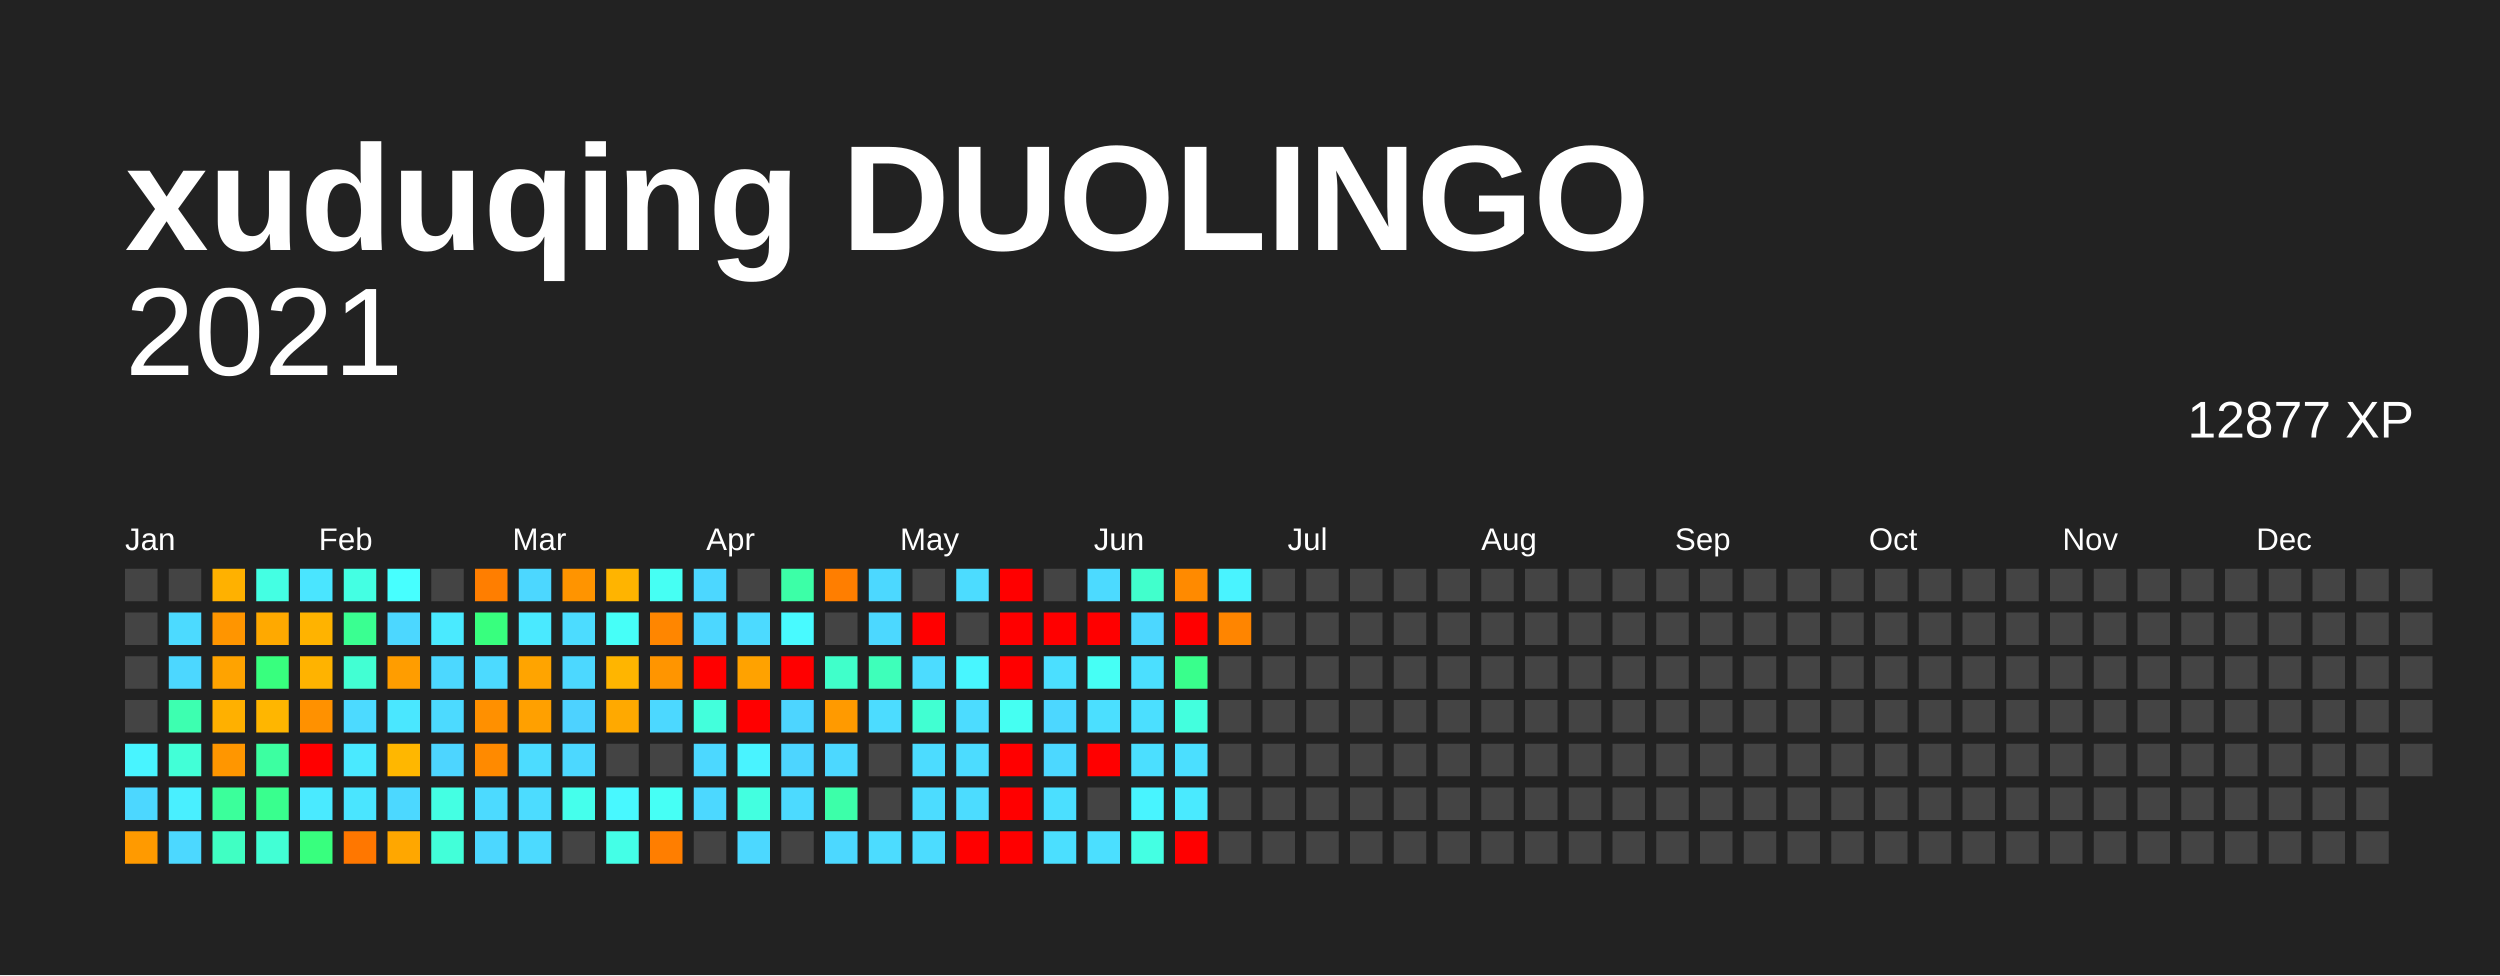
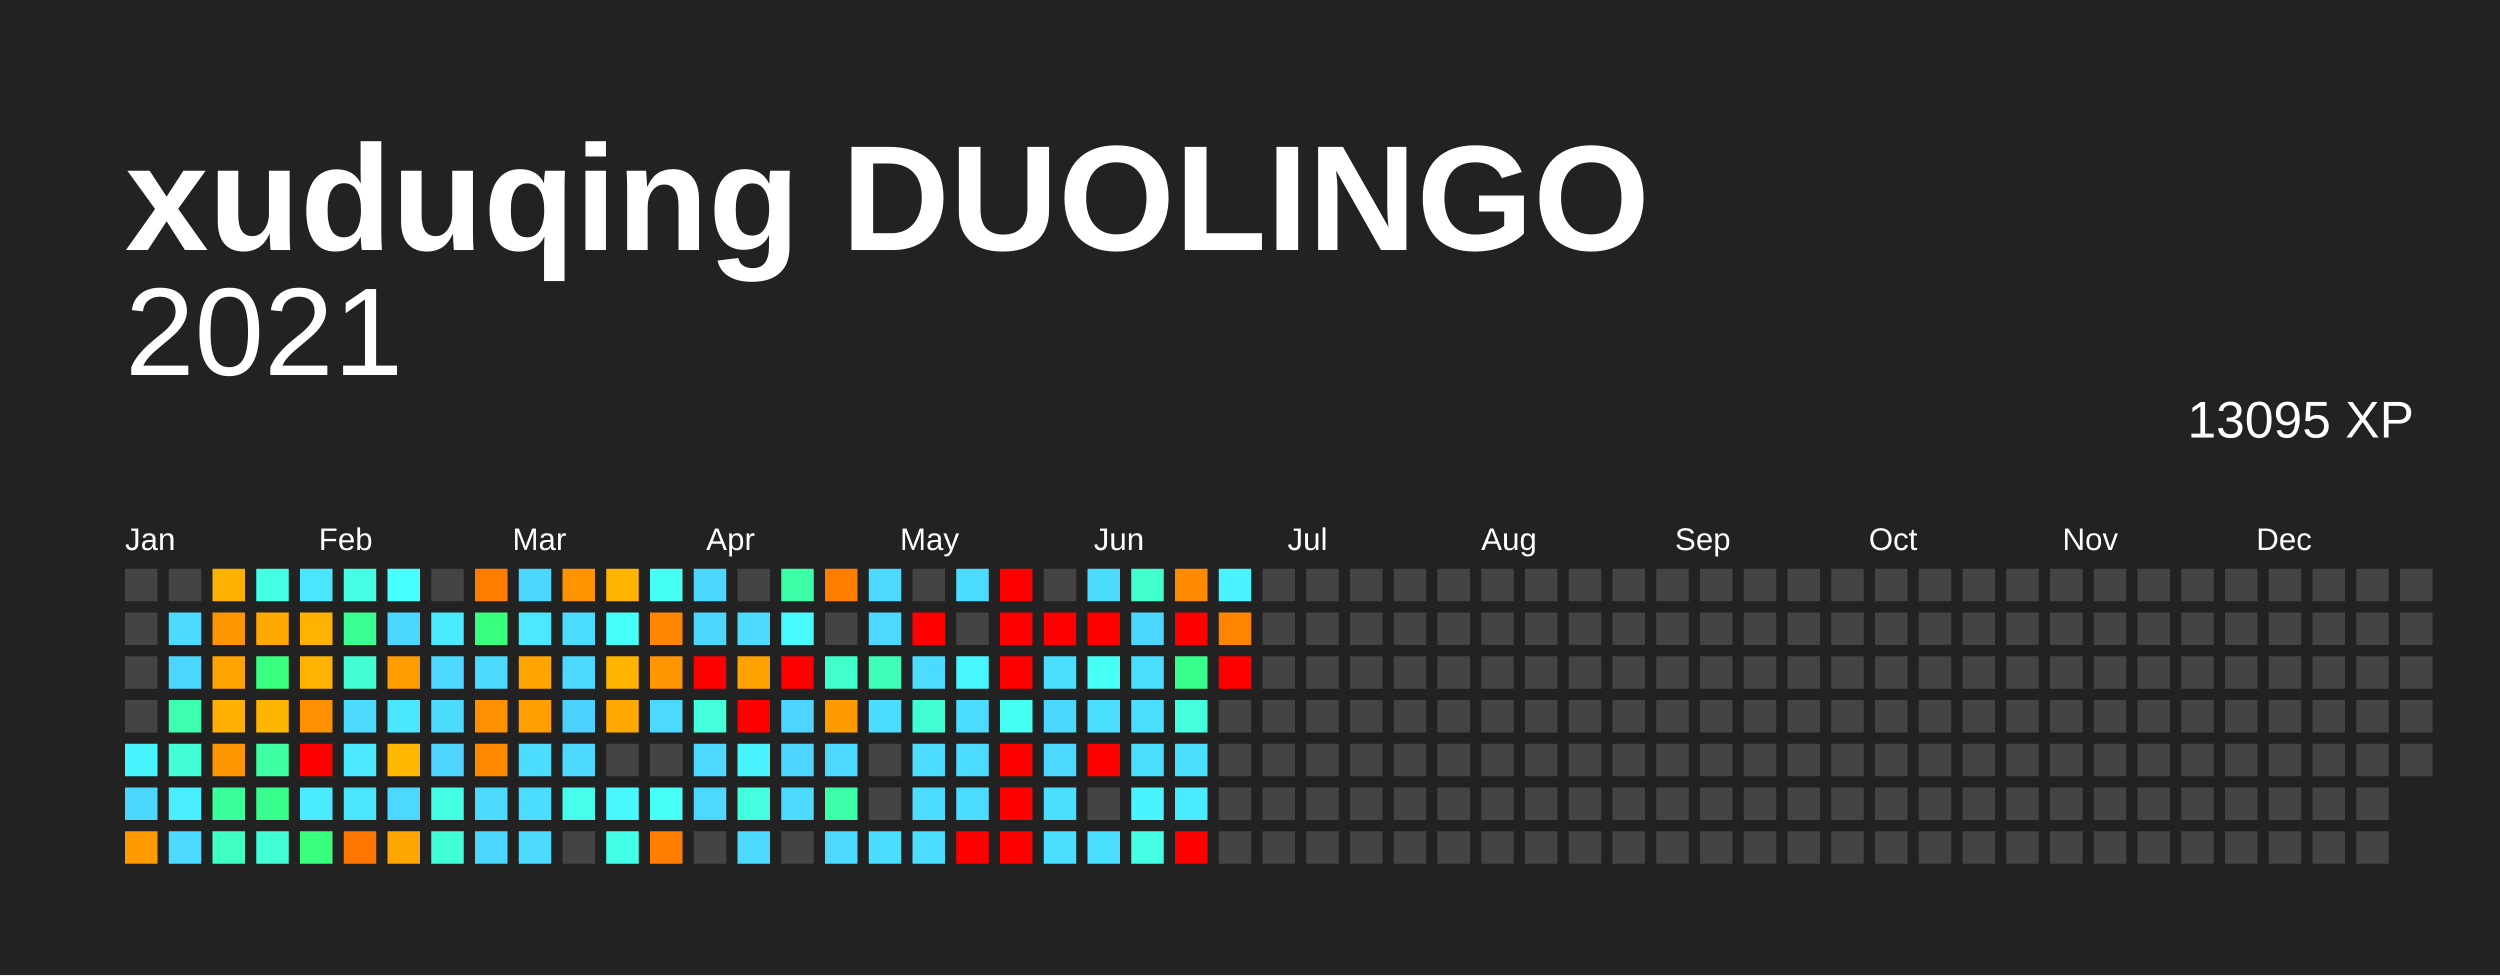
<svg xmlns="http://www.w3.org/2000/svg" baseProfile="full" height="78mm" version="1.1" viewBox="0,0,200,78" width="200mm">
  <defs />
  <rect fill="#222222" height="78" width="200" x="0" y="0" />
  <text fill="#FFFFFF" style="font-size:12px; font-family:Arial; font-weight:bold;" x="10" y="20">xuduqing DUOLINGO</text>
  <text alignment-baseline="hanging" fill="#FFFFFF" style="font-size:10.0px; font-family:Arial;" x="10" y="30">2021</text>
-   <text alignment-baseline="hanging" fill="#FFFFFF" style="font-size:4.125px; font-family:Arial;" x="175" y="35">12877 XP</text>
+   <text alignment-baseline="hanging" fill="#FFFFFF" style="font-size:4.125px; font-family:Arial;" x="175" y="35">13095 XP</text>
  <text fill="#FFFFFF" style="font-size:2.5px; font-family:Arial" x="10.0" y="44">Jan</text>
  <text fill="#FFFFFF" style="font-size:2.5px; font-family:Arial" x="25.5" y="44">Feb</text>
  <text fill="#FFFFFF" style="font-size:2.5px; font-family:Arial" x="41.0" y="44">Mar</text>
  <text fill="#FFFFFF" style="font-size:2.5px; font-family:Arial" x="56.5" y="44">Apr</text>
  <text fill="#FFFFFF" style="font-size:2.5px; font-family:Arial" x="72.0" y="44">May</text>
  <text fill="#FFFFFF" style="font-size:2.5px; font-family:Arial" x="87.5" y="44">Jun</text>
  <text fill="#FFFFFF" style="font-size:2.5px; font-family:Arial" x="103.0" y="44">Jul</text>
  <text fill="#FFFFFF" style="font-size:2.5px; font-family:Arial" x="118.5" y="44">Aug</text>
  <text fill="#FFFFFF" style="font-size:2.5px; font-family:Arial" x="134.0" y="44">Sep</text>
  <text fill="#FFFFFF" style="font-size:2.5px; font-family:Arial" x="149.5" y="44">Oct</text>
  <text fill="#FFFFFF" style="font-size:2.5px; font-family:Arial" x="165.0" y="44">Nov</text>
  <text fill="#FFFFFF" style="font-size:2.5px; font-family:Arial" x="180.5" y="44">Dec</text>
  <rect fill="#444444" height="2.6" width="2.6" x="10.0" y="45.5" />
  <rect fill="#444444" height="2.6" width="2.6" x="10.0" y="49.0" />
  <rect fill="#444444" height="2.6" width="2.6" x="10.0" y="52.5" />
  <rect fill="#444444" height="2.6" width="2.6" x="10.0" y="56.0" />
  <rect fill="#48f4ff" height="2.6" width="2.6" x="10.0" y="59.5" />
  <rect fill="#4cd7ff" height="2.6" width="2.6" x="10.0" y="63.0" />
  <rect fill="#ff9a00" height="2.6" width="2.6" x="10.0" y="66.5" />
  <rect fill="#444444" height="2.6" width="2.6" x="13.5" y="45.5" />
  <rect fill="#4cdaff" height="2.6" width="2.6" x="13.5" y="49.0" />
  <rect fill="#4cd7ff" height="2.6" width="2.6" x="13.5" y="52.5" />
  <rect fill="#3dffb0" height="2.6" width="2.6" x="13.5" y="56.0" />
  <rect fill="#42ffd7" height="2.6" width="2.6" x="13.5" y="59.5" />
  <rect fill="#49efff" height="2.6" width="2.6" x="13.5" y="63.0" />
  <rect fill="#4cd8ff" height="2.6" width="2.6" x="13.5" y="66.5" />
  <rect fill="#ffb100" height="2.6" width="2.6" x="17.0" y="45.5" />
  <rect fill="#ff9500" height="2.6" width="2.6" x="17.0" y="49.0" />
  <rect fill="#ffa300" height="2.6" width="2.6" x="17.0" y="52.5" />
  <rect fill="#ffb000" height="2.6" width="2.6" x="17.0" y="56.0" />
  <rect fill="#ff9600" height="2.6" width="2.6" x="17.0" y="59.5" />
  <rect fill="#3bff9b" height="2.6" width="2.6" x="17.0" y="63.0" />
  <rect fill="#40ffc3" height="2.6" width="2.6" x="17.0" y="66.5" />
  <rect fill="#44ffe3" height="2.6" width="2.6" x="20.5" y="45.5" />
  <rect fill="#ffa900" height="2.6" width="2.6" x="20.5" y="49.0" />
  <rect fill="#38ff7e" height="2.6" width="2.6" x="20.5" y="52.5" />
  <rect fill="#ffb600" height="2.6" width="2.6" x="20.5" y="56.0" />
  <rect fill="#3cffa1" height="2.6" width="2.6" x="20.5" y="59.5" />
  <rect fill="#39ff8e" height="2.6" width="2.6" x="20.5" y="63.0" />
  <rect fill="#42ffd5" height="2.6" width="2.6" x="20.5" y="66.5" />
  <rect fill="#4ae5ff" height="2.6" width="2.6" x="24.0" y="45.5" />
  <rect fill="#ffb300" height="2.6" width="2.6" x="24.0" y="49.0" />
  <rect fill="#ffb300" height="2.6" width="2.6" x="24.0" y="52.5" />
  <rect fill="#ff9100" height="2.6" width="2.6" x="24.0" y="56.0" />
  <rect fill="red" height="2.6" width="2.6" x="24.0" y="59.5" />
  <rect fill="#4aeaff" height="2.6" width="2.6" x="24.0" y="63.0" />
  <rect fill="#38ff7e" height="2.6" width="2.6" x="24.0" y="66.5" />
  <rect fill="#44ffe3" height="2.6" width="2.6" x="27.5" y="45.5" />
  <rect fill="#3aff91" height="2.6" width="2.6" x="27.5" y="49.0" />
  <rect fill="#42ffd3" height="2.6" width="2.6" x="27.5" y="52.5" />
  <rect fill="#4cdaff" height="2.6" width="2.6" x="27.5" y="56.0" />
  <rect fill="#4ae9ff" height="2.6" width="2.6" x="27.5" y="59.5" />
  <rect fill="#4ae5ff" height="2.6" width="2.6" x="27.5" y="63.0" />
  <rect fill="#ff7700" height="2.6" width="2.6" x="27.5" y="66.5" />
  <rect fill="#47ffff" height="2.6" width="2.6" x="31.0" y="45.5" />
  <rect fill="#4cd7ff" height="2.6" width="2.6" x="31.0" y="49.0" />
  <rect fill="#ff9d00" height="2.6" width="2.6" x="31.0" y="52.5" />
  <rect fill="#4ae7ff" height="2.6" width="2.6" x="31.0" y="56.0" />
  <rect fill="#ffb700" height="2.6" width="2.6" x="31.0" y="59.5" />
  <rect fill="#4cd8ff" height="2.6" width="2.6" x="31.0" y="63.0" />
  <rect fill="#ffa700" height="2.6" width="2.6" x="31.0" y="66.5" />
  <rect fill="#444444" height="2.6" width="2.6" x="34.5" y="45.5" />
  <rect fill="#4aeaff" height="2.6" width="2.6" x="34.5" y="49.0" />
  <rect fill="#4cd8ff" height="2.6" width="2.6" x="34.5" y="52.5" />
  <rect fill="#4cdaff" height="2.6" width="2.6" x="34.5" y="56.0" />
  <rect fill="#4dd5ff" height="2.6" width="2.6" x="34.5" y="59.5" />
  <rect fill="#44ffe3" height="2.6" width="2.6" x="34.5" y="63.0" />
  <rect fill="#42ffd9" height="2.6" width="2.6" x="34.5" y="66.5" />
  <rect fill="#ff7e00" height="2.6" width="2.6" x="38.0" y="45.5" />
  <rect fill="#38ff7e" height="2.6" width="2.6" x="38.0" y="49.0" />
  <rect fill="#4cdaff" height="2.6" width="2.6" x="38.0" y="52.5" />
  <rect fill="#ff9000" height="2.6" width="2.6" x="38.0" y="56.0" />
  <rect fill="#ff8a00" height="2.6" width="2.6" x="38.0" y="59.5" />
  <rect fill="#4cdaff" height="2.6" width="2.6" x="38.0" y="63.0" />
  <rect fill="#4cd7ff" height="2.6" width="2.6" x="38.0" y="66.5" />
  <rect fill="#4cd7ff" height="2.6" width="2.6" x="41.5" y="45.5" />
  <rect fill="#4ae9ff" height="2.6" width="2.6" x="41.5" y="49.0" />
  <rect fill="#ffa400" height="2.6" width="2.6" x="41.5" y="52.5" />
  <rect fill="#ffa000" height="2.6" width="2.6" x="41.5" y="56.0" />
  <rect fill="#4cdcff" height="2.6" width="2.6" x="41.5" y="59.5" />
  <rect fill="#4cdcff" height="2.6" width="2.6" x="41.5" y="63.0" />
  <rect fill="#4cdaff" height="2.6" width="2.6" x="41.5" y="66.5" />
  <rect fill="#ff9400" height="2.6" width="2.6" x="45.0" y="45.5" />
  <rect fill="#4cdcff" height="2.6" width="2.6" x="45.0" y="49.0" />
  <rect fill="#4cd8ff" height="2.6" width="2.6" x="45.0" y="52.5" />
  <rect fill="#4dd2ff" height="2.6" width="2.6" x="45.0" y="56.0" />
  <rect fill="#4cd8ff" height="2.6" width="2.6" x="45.0" y="59.5" />
  <rect fill="#45ffec" height="2.6" width="2.6" x="45.0" y="63.0" />
  <rect fill="#444444" height="2.6" width="2.6" x="45.0" y="66.5" />
  <rect fill="#ffb400" height="2.6" width="2.6" x="48.5" y="45.5" />
  <rect fill="#46fff8" height="2.6" width="2.6" x="48.5" y="49.0" />
  <rect fill="#ffb500" height="2.6" width="2.6" x="48.5" y="52.5" />
  <rect fill="#ffa900" height="2.6" width="2.6" x="48.5" y="56.0" />
  <rect fill="#444444" height="2.6" width="2.6" x="48.5" y="59.5" />
  <rect fill="#48f8ff" height="2.6" width="2.6" x="48.5" y="63.0" />
  <rect fill="#44ffe7" height="2.6" width="2.6" x="48.5" y="66.5" />
  <rect fill="#46fff3" height="2.6" width="2.6" x="52.0" y="45.5" />
  <rect fill="#ff8600" height="2.6" width="2.6" x="52.0" y="49.0" />
  <rect fill="#ff9500" height="2.6" width="2.6" x="52.0" y="52.5" />
  <rect fill="#4cd8ff" height="2.6" width="2.6" x="52.0" y="56.0" />
  <rect fill="#444444" height="2.6" width="2.6" x="52.0" y="59.5" />
  <rect fill="#46fff5" height="2.6" width="2.6" x="52.0" y="63.0" />
  <rect fill="#ff7e00" height="2.6" width="2.6" x="52.0" y="66.5" />
  <rect fill="#4cd7ff" height="2.6" width="2.6" x="55.5" y="45.5" />
  <rect fill="#4cd7ff" height="2.6" width="2.6" x="55.5" y="49.0" />
  <rect fill="red" height="2.6" width="2.6" x="55.5" y="52.5" />
  <rect fill="#43ffdc" height="2.6" width="2.6" x="55.5" y="56.0" />
  <rect fill="#4cd8ff" height="2.6" width="2.6" x="55.5" y="59.5" />
  <rect fill="#4cd8ff" height="2.6" width="2.6" x="55.5" y="63.0" />
  <rect fill="#444444" height="2.6" width="2.6" x="55.5" y="66.5" />
  <rect fill="#444444" height="2.6" width="2.6" x="59.0" y="45.5" />
  <rect fill="#4cdaff" height="2.6" width="2.6" x="59.0" y="49.0" />
  <rect fill="#ffa200" height="2.6" width="2.6" x="59.0" y="52.5" />
  <rect fill="red" height="2.6" width="2.6" x="59.0" y="56.0" />
  <rect fill="#49f3ff" height="2.6" width="2.6" x="59.0" y="59.5" />
  <rect fill="#43ffe0" height="2.6" width="2.6" x="59.0" y="63.0" />
  <rect fill="#4cd8ff" height="2.6" width="2.6" x="59.0" y="66.5" />
  <rect fill="#3cffa7" height="2.6" width="2.6" x="62.5" y="45.5" />
  <rect fill="#48faff" height="2.6" width="2.6" x="62.5" y="49.0" />
  <rect fill="red" height="2.6" width="2.6" x="62.5" y="52.5" />
  <rect fill="#4dd5ff" height="2.6" width="2.6" x="62.5" y="56.0" />
  <rect fill="#4dd5ff" height="2.6" width="2.6" x="62.5" y="59.5" />
  <rect fill="#4cdaff" height="2.6" width="2.6" x="62.5" y="63.0" />
  <rect fill="#444444" height="2.6" width="2.6" x="62.5" y="66.5" />
  <rect fill="#ff7e00" height="2.6" width="2.6" x="66.0" y="45.5" />
  <rect fill="#444444" height="2.6" width="2.6" x="66.0" y="49.0" />
  <rect fill="#40ffca" height="2.6" width="2.6" x="66.0" y="52.5" />
  <rect fill="#ff9a00" height="2.6" width="2.6" x="66.0" y="56.0" />
  <rect fill="#4cd8ff" height="2.6" width="2.6" x="66.0" y="59.5" />
  <rect fill="#3cffa9" height="2.6" width="2.6" x="66.0" y="63.0" />
  <rect fill="#4cd8ff" height="2.6" width="2.6" x="66.0" y="66.5" />
  <rect fill="#4cd8ff" height="2.6" width="2.6" x="69.5" y="45.5" />
  <rect fill="#4cd8ff" height="2.6" width="2.6" x="69.5" y="49.0" />
  <rect fill="#3effba" height="2.6" width="2.6" x="69.5" y="52.5" />
  <rect fill="#4cdcff" height="2.6" width="2.6" x="69.5" y="56.0" />
  <rect fill="#444444" height="2.6" width="2.6" x="69.5" y="59.5" />
  <rect fill="#444444" height="2.6" width="2.6" x="69.5" y="63.0" />
  <rect fill="#4cdcff" height="2.6" width="2.6" x="69.5" y="66.5" />
  <rect fill="#444444" height="2.6" width="2.6" x="73.0" y="45.5" />
  <rect fill="red" height="2.6" width="2.6" x="73.0" y="49.0" />
  <rect fill="#4cdcff" height="2.6" width="2.6" x="73.0" y="52.5" />
  <rect fill="#41ffd2" height="2.6" width="2.6" x="73.0" y="56.0" />
  <rect fill="#4cdcff" height="2.6" width="2.6" x="73.0" y="59.5" />
  <rect fill="#4cdcff" height="2.6" width="2.6" x="73.0" y="63.0" />
  <rect fill="#4cdcff" height="2.6" width="2.6" x="73.0" y="66.5" />
  <rect fill="#4cdcff" height="2.6" width="2.6" x="76.5" y="45.5" />
  <rect fill="#444444" height="2.6" width="2.6" x="76.5" y="49.0" />
  <rect fill="#48f6ff" height="2.6" width="2.6" x="76.5" y="52.5" />
  <rect fill="#4cdcff" height="2.6" width="2.6" x="76.5" y="56.0" />
  <rect fill="#4cdcff" height="2.6" width="2.6" x="76.5" y="59.5" />
  <rect fill="#4cdcff" height="2.6" width="2.6" x="76.5" y="63.0" />
  <rect fill="red" height="2.6" width="2.6" x="76.5" y="66.5" />
  <rect fill="red" height="2.6" width="2.6" x="80.0" y="45.5" />
  <rect fill="red" height="2.6" width="2.6" x="80.0" y="49.0" />
  <rect fill="red" height="2.6" width="2.6" x="80.0" y="52.5" />
  <rect fill="#45fff2" height="2.6" width="2.6" x="80.0" y="56.0" />
  <rect fill="red" height="2.6" width="2.6" x="80.0" y="59.5" />
  <rect fill="red" height="2.6" width="2.6" x="80.0" y="63.0" />
  <rect fill="red" height="2.6" width="2.6" x="80.0" y="66.5" />
  <rect fill="#444444" height="2.6" width="2.6" x="83.5" y="45.5" />
  <rect fill="red" height="2.6" width="2.6" x="83.5" y="49.0" />
  <rect fill="#4bdfff" height="2.6" width="2.6" x="83.5" y="52.5" />
  <rect fill="#4cd7ff" height="2.6" width="2.6" x="83.5" y="56.0" />
  <rect fill="#4cd8ff" height="2.6" width="2.6" x="83.5" y="59.5" />
  <rect fill="#4bdfff" height="2.6" width="2.6" x="83.5" y="63.0" />
  <rect fill="#4bdfff" height="2.6" width="2.6" x="83.5" y="66.5" />
  <rect fill="#4cdaff" height="2.6" width="2.6" x="87.0" y="45.5" />
  <rect fill="red" height="2.6" width="2.6" x="87.0" y="49.0" />
  <rect fill="#46fff5" height="2.6" width="2.6" x="87.0" y="52.5" />
  <rect fill="#4bdfff" height="2.6" width="2.6" x="87.0" y="56.0" />
  <rect fill="red" height="2.6" width="2.6" x="87.0" y="59.5" />
  <rect fill="#444444" height="2.6" width="2.6" x="87.0" y="63.0" />
  <rect fill="#4bdfff" height="2.6" width="2.6" x="87.0" y="66.5" />
  <rect fill="#41ffcc" height="2.6" width="2.6" x="90.5" y="45.5" />
  <rect fill="#4cd7ff" height="2.6" width="2.6" x="90.5" y="49.0" />
  <rect fill="#4bdfff" height="2.6" width="2.6" x="90.5" y="52.5" />
  <rect fill="#4bdfff" height="2.6" width="2.6" x="90.5" y="56.0" />
  <rect fill="#4bdfff" height="2.6" width="2.6" x="90.5" y="59.5" />
  <rect fill="#48f4ff" height="2.6" width="2.6" x="90.5" y="63.0" />
  <rect fill="#44ffe3" height="2.6" width="2.6" x="90.5" y="66.5" />
  <rect fill="#ff8a00" height="2.6" width="2.6" x="94.0" y="45.5" />
  <rect fill="red" height="2.6" width="2.6" x="94.0" y="49.0" />
  <rect fill="#39ff8c" height="2.6" width="2.6" x="94.0" y="52.5" />
  <rect fill="#43ffde" height="2.6" width="2.6" x="94.0" y="56.0" />
  <rect fill="#4bdfff" height="2.6" width="2.6" x="94.0" y="59.5" />
  <rect fill="#4aeaff" height="2.6" width="2.6" x="94.0" y="63.0" />
  <rect fill="red" height="2.6" width="2.6" x="94.0" y="66.5" />
  <rect fill="#49f3ff" height="2.6" width="2.6" x="97.5" y="45.5" />
  <rect fill="#ff8500" height="2.6" width="2.6" x="97.5" y="49.0" />
-   <rect fill="#444444" height="2.6" width="2.6" x="97.5" y="52.5" />
+   <rect fill="red" height="2.6" width="2.6" x="97.5" y="52.5" />
  <rect fill="#444444" height="2.6" width="2.6" x="97.5" y="56.0" />
  <rect fill="#444444" height="2.6" width="2.6" x="97.5" y="59.5" />
  <rect fill="#444444" height="2.6" width="2.6" x="97.5" y="63.0" />
  <rect fill="#444444" height="2.6" width="2.6" x="97.5" y="66.5" />
  <rect fill="#444444" height="2.6" width="2.6" x="101.0" y="45.5" />
  <rect fill="#444444" height="2.6" width="2.6" x="101.0" y="49.0" />
  <rect fill="#444444" height="2.6" width="2.6" x="101.0" y="52.5" />
  <rect fill="#444444" height="2.6" width="2.6" x="101.0" y="56.0" />
  <rect fill="#444444" height="2.6" width="2.6" x="101.0" y="59.5" />
  <rect fill="#444444" height="2.6" width="2.6" x="101.0" y="63.0" />
  <rect fill="#444444" height="2.6" width="2.6" x="101.0" y="66.5" />
  <rect fill="#444444" height="2.6" width="2.6" x="104.5" y="45.5" />
  <rect fill="#444444" height="2.6" width="2.6" x="104.5" y="49.0" />
  <rect fill="#444444" height="2.6" width="2.6" x="104.5" y="52.5" />
  <rect fill="#444444" height="2.6" width="2.6" x="104.5" y="56.0" />
  <rect fill="#444444" height="2.6" width="2.6" x="104.5" y="59.5" />
  <rect fill="#444444" height="2.6" width="2.6" x="104.5" y="63.0" />
  <rect fill="#444444" height="2.6" width="2.6" x="104.5" y="66.5" />
  <rect fill="#444444" height="2.6" width="2.6" x="108.0" y="45.5" />
  <rect fill="#444444" height="2.6" width="2.6" x="108.0" y="49.0" />
  <rect fill="#444444" height="2.6" width="2.6" x="108.0" y="52.5" />
  <rect fill="#444444" height="2.6" width="2.6" x="108.0" y="56.0" />
  <rect fill="#444444" height="2.6" width="2.6" x="108.0" y="59.5" />
  <rect fill="#444444" height="2.6" width="2.6" x="108.0" y="63.0" />
  <rect fill="#444444" height="2.6" width="2.6" x="108.0" y="66.5" />
  <rect fill="#444444" height="2.6" width="2.6" x="111.5" y="45.5" />
  <rect fill="#444444" height="2.6" width="2.6" x="111.5" y="49.0" />
  <rect fill="#444444" height="2.6" width="2.6" x="111.5" y="52.5" />
  <rect fill="#444444" height="2.6" width="2.6" x="111.5" y="56.0" />
  <rect fill="#444444" height="2.6" width="2.6" x="111.5" y="59.5" />
  <rect fill="#444444" height="2.6" width="2.6" x="111.5" y="63.0" />
  <rect fill="#444444" height="2.6" width="2.6" x="111.5" y="66.5" />
  <rect fill="#444444" height="2.6" width="2.6" x="115.0" y="45.5" />
  <rect fill="#444444" height="2.6" width="2.6" x="115.0" y="49.0" />
  <rect fill="#444444" height="2.6" width="2.6" x="115.0" y="52.5" />
  <rect fill="#444444" height="2.6" width="2.6" x="115.0" y="56.0" />
  <rect fill="#444444" height="2.6" width="2.6" x="115.0" y="59.5" />
  <rect fill="#444444" height="2.6" width="2.6" x="115.0" y="63.0" />
  <rect fill="#444444" height="2.6" width="2.6" x="115.0" y="66.5" />
  <rect fill="#444444" height="2.6" width="2.6" x="118.5" y="45.5" />
  <rect fill="#444444" height="2.6" width="2.6" x="118.5" y="49.0" />
  <rect fill="#444444" height="2.6" width="2.6" x="118.5" y="52.5" />
  <rect fill="#444444" height="2.6" width="2.6" x="118.5" y="56.0" />
  <rect fill="#444444" height="2.6" width="2.6" x="118.5" y="59.5" />
  <rect fill="#444444" height="2.6" width="2.6" x="118.5" y="63.0" />
  <rect fill="#444444" height="2.6" width="2.6" x="118.5" y="66.5" />
  <rect fill="#444444" height="2.6" width="2.6" x="122.0" y="45.5" />
  <rect fill="#444444" height="2.6" width="2.6" x="122.0" y="49.0" />
  <rect fill="#444444" height="2.6" width="2.6" x="122.0" y="52.5" />
  <rect fill="#444444" height="2.6" width="2.6" x="122.0" y="56.0" />
  <rect fill="#444444" height="2.6" width="2.6" x="122.0" y="59.5" />
  <rect fill="#444444" height="2.6" width="2.6" x="122.0" y="63.0" />
  <rect fill="#444444" height="2.6" width="2.6" x="122.0" y="66.5" />
  <rect fill="#444444" height="2.6" width="2.6" x="125.5" y="45.5" />
  <rect fill="#444444" height="2.6" width="2.6" x="125.5" y="49.0" />
  <rect fill="#444444" height="2.6" width="2.6" x="125.5" y="52.5" />
  <rect fill="#444444" height="2.6" width="2.6" x="125.5" y="56.0" />
  <rect fill="#444444" height="2.6" width="2.6" x="125.5" y="59.5" />
  <rect fill="#444444" height="2.6" width="2.6" x="125.5" y="63.0" />
  <rect fill="#444444" height="2.6" width="2.6" x="125.5" y="66.5" />
  <rect fill="#444444" height="2.6" width="2.6" x="129.0" y="45.5" />
  <rect fill="#444444" height="2.6" width="2.6" x="129.0" y="49.0" />
  <rect fill="#444444" height="2.6" width="2.6" x="129.0" y="52.5" />
  <rect fill="#444444" height="2.6" width="2.6" x="129.0" y="56.0" />
  <rect fill="#444444" height="2.6" width="2.6" x="129.0" y="59.5" />
  <rect fill="#444444" height="2.6" width="2.6" x="129.0" y="63.0" />
  <rect fill="#444444" height="2.6" width="2.6" x="129.0" y="66.5" />
  <rect fill="#444444" height="2.6" width="2.6" x="132.5" y="45.5" />
  <rect fill="#444444" height="2.6" width="2.6" x="132.5" y="49.0" />
  <rect fill="#444444" height="2.6" width="2.6" x="132.5" y="52.5" />
  <rect fill="#444444" height="2.6" width="2.6" x="132.5" y="56.0" />
  <rect fill="#444444" height="2.6" width="2.6" x="132.5" y="59.5" />
  <rect fill="#444444" height="2.6" width="2.6" x="132.5" y="63.0" />
  <rect fill="#444444" height="2.6" width="2.6" x="132.5" y="66.5" />
  <rect fill="#444444" height="2.6" width="2.6" x="136.0" y="45.5" />
  <rect fill="#444444" height="2.6" width="2.6" x="136.0" y="49.0" />
  <rect fill="#444444" height="2.6" width="2.6" x="136.0" y="52.5" />
  <rect fill="#444444" height="2.6" width="2.6" x="136.0" y="56.0" />
  <rect fill="#444444" height="2.6" width="2.6" x="136.0" y="59.5" />
  <rect fill="#444444" height="2.6" width="2.6" x="136.0" y="63.0" />
  <rect fill="#444444" height="2.6" width="2.6" x="136.0" y="66.5" />
  <rect fill="#444444" height="2.6" width="2.6" x="139.5" y="45.5" />
  <rect fill="#444444" height="2.6" width="2.6" x="139.5" y="49.0" />
  <rect fill="#444444" height="2.6" width="2.6" x="139.5" y="52.5" />
  <rect fill="#444444" height="2.6" width="2.6" x="139.5" y="56.0" />
  <rect fill="#444444" height="2.6" width="2.6" x="139.5" y="59.5" />
  <rect fill="#444444" height="2.6" width="2.6" x="139.5" y="63.0" />
  <rect fill="#444444" height="2.6" width="2.6" x="139.5" y="66.5" />
  <rect fill="#444444" height="2.6" width="2.6" x="143.0" y="45.5" />
  <rect fill="#444444" height="2.6" width="2.6" x="143.0" y="49.0" />
  <rect fill="#444444" height="2.6" width="2.6" x="143.0" y="52.5" />
  <rect fill="#444444" height="2.6" width="2.6" x="143.0" y="56.0" />
  <rect fill="#444444" height="2.6" width="2.6" x="143.0" y="59.5" />
  <rect fill="#444444" height="2.6" width="2.6" x="143.0" y="63.0" />
  <rect fill="#444444" height="2.6" width="2.6" x="143.0" y="66.5" />
  <rect fill="#444444" height="2.6" width="2.6" x="146.5" y="45.5" />
  <rect fill="#444444" height="2.6" width="2.6" x="146.5" y="49.0" />
  <rect fill="#444444" height="2.6" width="2.6" x="146.5" y="52.5" />
  <rect fill="#444444" height="2.6" width="2.6" x="146.5" y="56.0" />
  <rect fill="#444444" height="2.6" width="2.6" x="146.5" y="59.5" />
  <rect fill="#444444" height="2.6" width="2.6" x="146.5" y="63.0" />
  <rect fill="#444444" height="2.6" width="2.6" x="146.5" y="66.5" />
  <rect fill="#444444" height="2.6" width="2.6" x="150.0" y="45.5" />
  <rect fill="#444444" height="2.6" width="2.6" x="150.0" y="49.0" />
  <rect fill="#444444" height="2.6" width="2.6" x="150.0" y="52.5" />
  <rect fill="#444444" height="2.6" width="2.6" x="150.0" y="56.0" />
  <rect fill="#444444" height="2.6" width="2.6" x="150.0" y="59.5" />
  <rect fill="#444444" height="2.6" width="2.6" x="150.0" y="63.0" />
  <rect fill="#444444" height="2.6" width="2.6" x="150.0" y="66.5" />
  <rect fill="#444444" height="2.6" width="2.6" x="153.5" y="45.5" />
  <rect fill="#444444" height="2.6" width="2.6" x="153.5" y="49.0" />
  <rect fill="#444444" height="2.6" width="2.6" x="153.5" y="52.5" />
  <rect fill="#444444" height="2.6" width="2.6" x="153.5" y="56.0" />
  <rect fill="#444444" height="2.6" width="2.6" x="153.5" y="59.5" />
  <rect fill="#444444" height="2.6" width="2.6" x="153.5" y="63.0" />
  <rect fill="#444444" height="2.6" width="2.6" x="153.5" y="66.5" />
  <rect fill="#444444" height="2.6" width="2.6" x="157.0" y="45.5" />
  <rect fill="#444444" height="2.6" width="2.6" x="157.0" y="49.0" />
  <rect fill="#444444" height="2.6" width="2.6" x="157.0" y="52.5" />
  <rect fill="#444444" height="2.6" width="2.6" x="157.0" y="56.0" />
  <rect fill="#444444" height="2.6" width="2.6" x="157.0" y="59.5" />
  <rect fill="#444444" height="2.6" width="2.6" x="157.0" y="63.0" />
  <rect fill="#444444" height="2.6" width="2.6" x="157.0" y="66.5" />
  <rect fill="#444444" height="2.6" width="2.6" x="160.5" y="45.5" />
  <rect fill="#444444" height="2.6" width="2.6" x="160.5" y="49.0" />
  <rect fill="#444444" height="2.6" width="2.6" x="160.5" y="52.5" />
  <rect fill="#444444" height="2.6" width="2.6" x="160.5" y="56.0" />
  <rect fill="#444444" height="2.6" width="2.6" x="160.5" y="59.5" />
  <rect fill="#444444" height="2.6" width="2.6" x="160.5" y="63.0" />
  <rect fill="#444444" height="2.6" width="2.6" x="160.5" y="66.5" />
  <rect fill="#444444" height="2.6" width="2.6" x="164.0" y="45.5" />
  <rect fill="#444444" height="2.6" width="2.6" x="164.0" y="49.0" />
  <rect fill="#444444" height="2.6" width="2.6" x="164.0" y="52.5" />
  <rect fill="#444444" height="2.6" width="2.6" x="164.0" y="56.0" />
  <rect fill="#444444" height="2.6" width="2.6" x="164.0" y="59.5" />
  <rect fill="#444444" height="2.6" width="2.6" x="164.0" y="63.0" />
  <rect fill="#444444" height="2.6" width="2.6" x="164.0" y="66.5" />
  <rect fill="#444444" height="2.6" width="2.6" x="167.5" y="45.5" />
  <rect fill="#444444" height="2.6" width="2.6" x="167.5" y="49.0" />
  <rect fill="#444444" height="2.6" width="2.6" x="167.5" y="52.5" />
  <rect fill="#444444" height="2.6" width="2.6" x="167.5" y="56.0" />
  <rect fill="#444444" height="2.6" width="2.6" x="167.5" y="59.5" />
  <rect fill="#444444" height="2.6" width="2.6" x="167.5" y="63.0" />
  <rect fill="#444444" height="2.6" width="2.6" x="167.5" y="66.5" />
  <rect fill="#444444" height="2.6" width="2.6" x="171.0" y="45.5" />
  <rect fill="#444444" height="2.6" width="2.6" x="171.0" y="49.0" />
  <rect fill="#444444" height="2.6" width="2.6" x="171.0" y="52.5" />
  <rect fill="#444444" height="2.6" width="2.6" x="171.0" y="56.0" />
  <rect fill="#444444" height="2.6" width="2.6" x="171.0" y="59.5" />
  <rect fill="#444444" height="2.6" width="2.6" x="171.0" y="63.0" />
  <rect fill="#444444" height="2.6" width="2.6" x="171.0" y="66.5" />
  <rect fill="#444444" height="2.6" width="2.6" x="174.5" y="45.5" />
  <rect fill="#444444" height="2.6" width="2.6" x="174.5" y="49.0" />
  <rect fill="#444444" height="2.6" width="2.6" x="174.5" y="52.5" />
  <rect fill="#444444" height="2.6" width="2.6" x="174.5" y="56.0" />
  <rect fill="#444444" height="2.6" width="2.6" x="174.5" y="59.5" />
  <rect fill="#444444" height="2.6" width="2.6" x="174.5" y="63.0" />
  <rect fill="#444444" height="2.6" width="2.6" x="174.5" y="66.5" />
  <rect fill="#444444" height="2.6" width="2.6" x="178.0" y="45.5" />
  <rect fill="#444444" height="2.6" width="2.6" x="178.0" y="49.0" />
  <rect fill="#444444" height="2.6" width="2.6" x="178.0" y="52.5" />
  <rect fill="#444444" height="2.6" width="2.6" x="178.0" y="56.0" />
  <rect fill="#444444" height="2.6" width="2.6" x="178.0" y="59.5" />
  <rect fill="#444444" height="2.6" width="2.6" x="178.0" y="63.0" />
  <rect fill="#444444" height="2.6" width="2.6" x="178.0" y="66.5" />
  <rect fill="#444444" height="2.6" width="2.6" x="181.5" y="45.5" />
  <rect fill="#444444" height="2.6" width="2.6" x="181.5" y="49.0" />
  <rect fill="#444444" height="2.6" width="2.6" x="181.5" y="52.5" />
  <rect fill="#444444" height="2.6" width="2.6" x="181.5" y="56.0" />
  <rect fill="#444444" height="2.6" width="2.6" x="181.5" y="59.5" />
  <rect fill="#444444" height="2.6" width="2.6" x="181.5" y="63.0" />
  <rect fill="#444444" height="2.6" width="2.6" x="181.5" y="66.5" />
  <rect fill="#444444" height="2.6" width="2.6" x="185.0" y="45.5" />
  <rect fill="#444444" height="2.6" width="2.6" x="185.0" y="49.0" />
  <rect fill="#444444" height="2.6" width="2.6" x="185.0" y="52.5" />
  <rect fill="#444444" height="2.6" width="2.6" x="185.0" y="56.0" />
  <rect fill="#444444" height="2.6" width="2.6" x="185.0" y="59.5" />
  <rect fill="#444444" height="2.6" width="2.6" x="185.0" y="63.0" />
  <rect fill="#444444" height="2.6" width="2.6" x="185.0" y="66.5" />
  <rect fill="#444444" height="2.6" width="2.6" x="188.5" y="45.5" />
  <rect fill="#444444" height="2.6" width="2.6" x="188.5" y="49.0" />
  <rect fill="#444444" height="2.6" width="2.6" x="188.5" y="52.5" />
  <rect fill="#444444" height="2.6" width="2.6" x="188.5" y="56.0" />
  <rect fill="#444444" height="2.6" width="2.6" x="188.5" y="59.5" />
  <rect fill="#444444" height="2.6" width="2.6" x="188.5" y="63.0" />
  <rect fill="#444444" height="2.6" width="2.6" x="188.5" y="66.5" />
  <rect fill="#444444" height="2.6" width="2.6" x="192.0" y="45.5" />
  <rect fill="#444444" height="2.6" width="2.6" x="192.0" y="49.0" />
  <rect fill="#444444" height="2.6" width="2.6" x="192.0" y="52.5" />
  <rect fill="#444444" height="2.6" width="2.6" x="192.0" y="56.0" />
  <rect fill="#444444" height="2.6" width="2.6" x="192.0" y="59.5" />
</svg>
